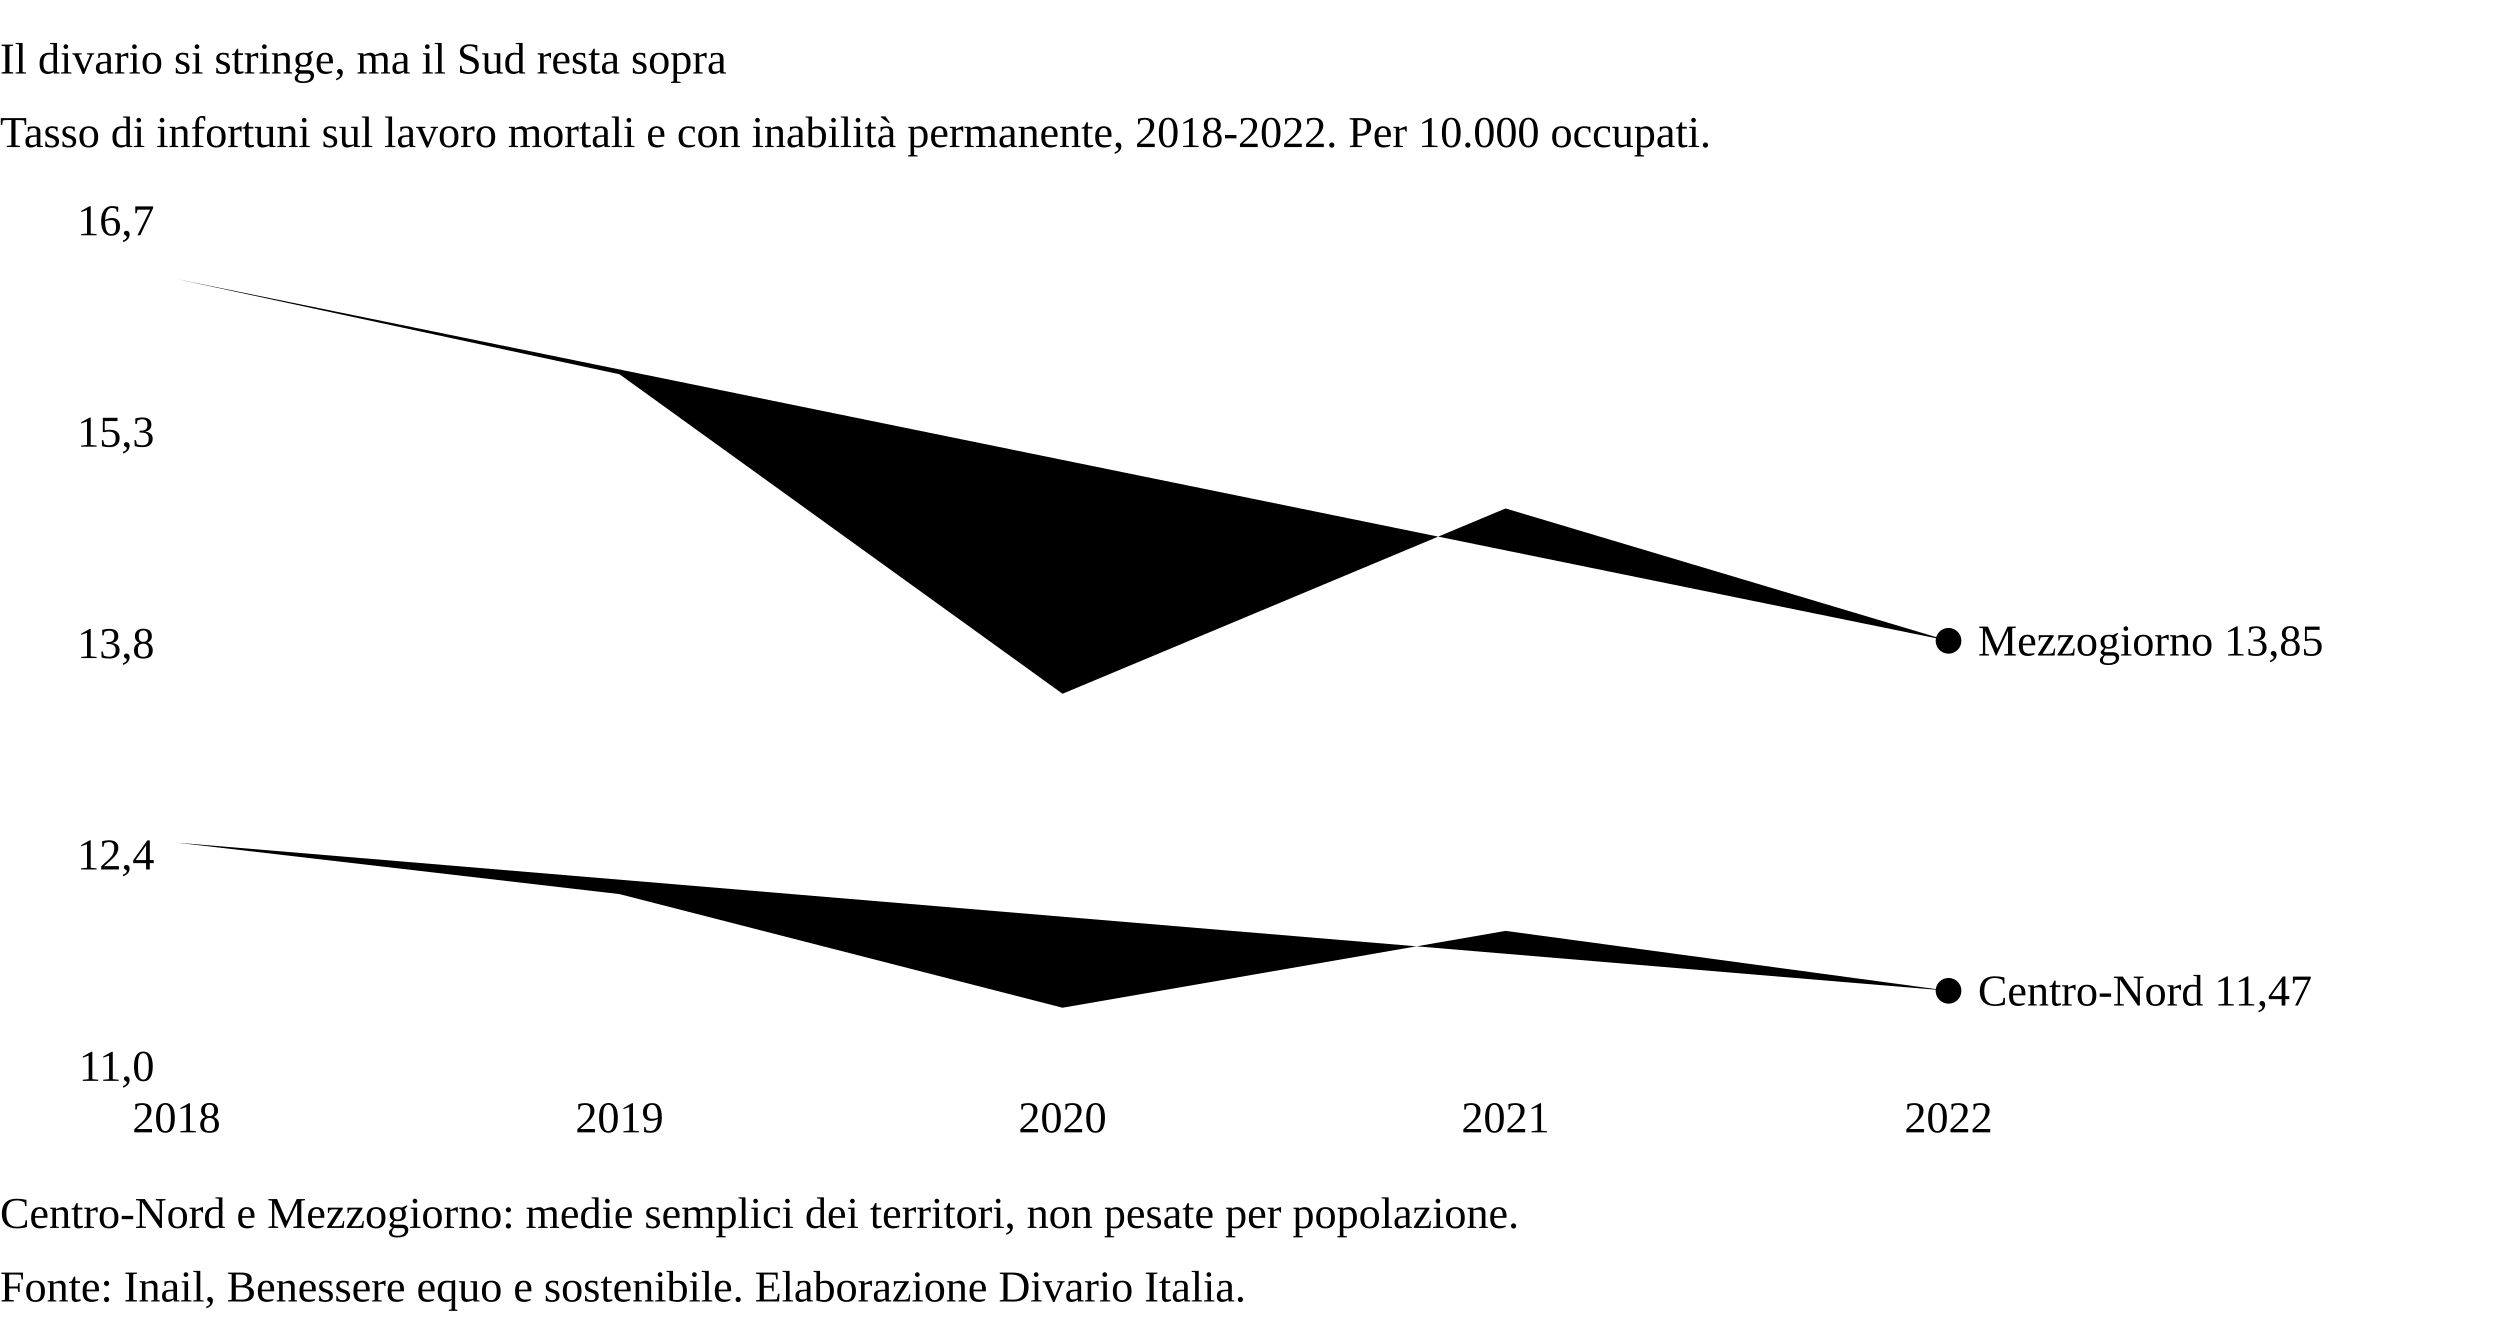
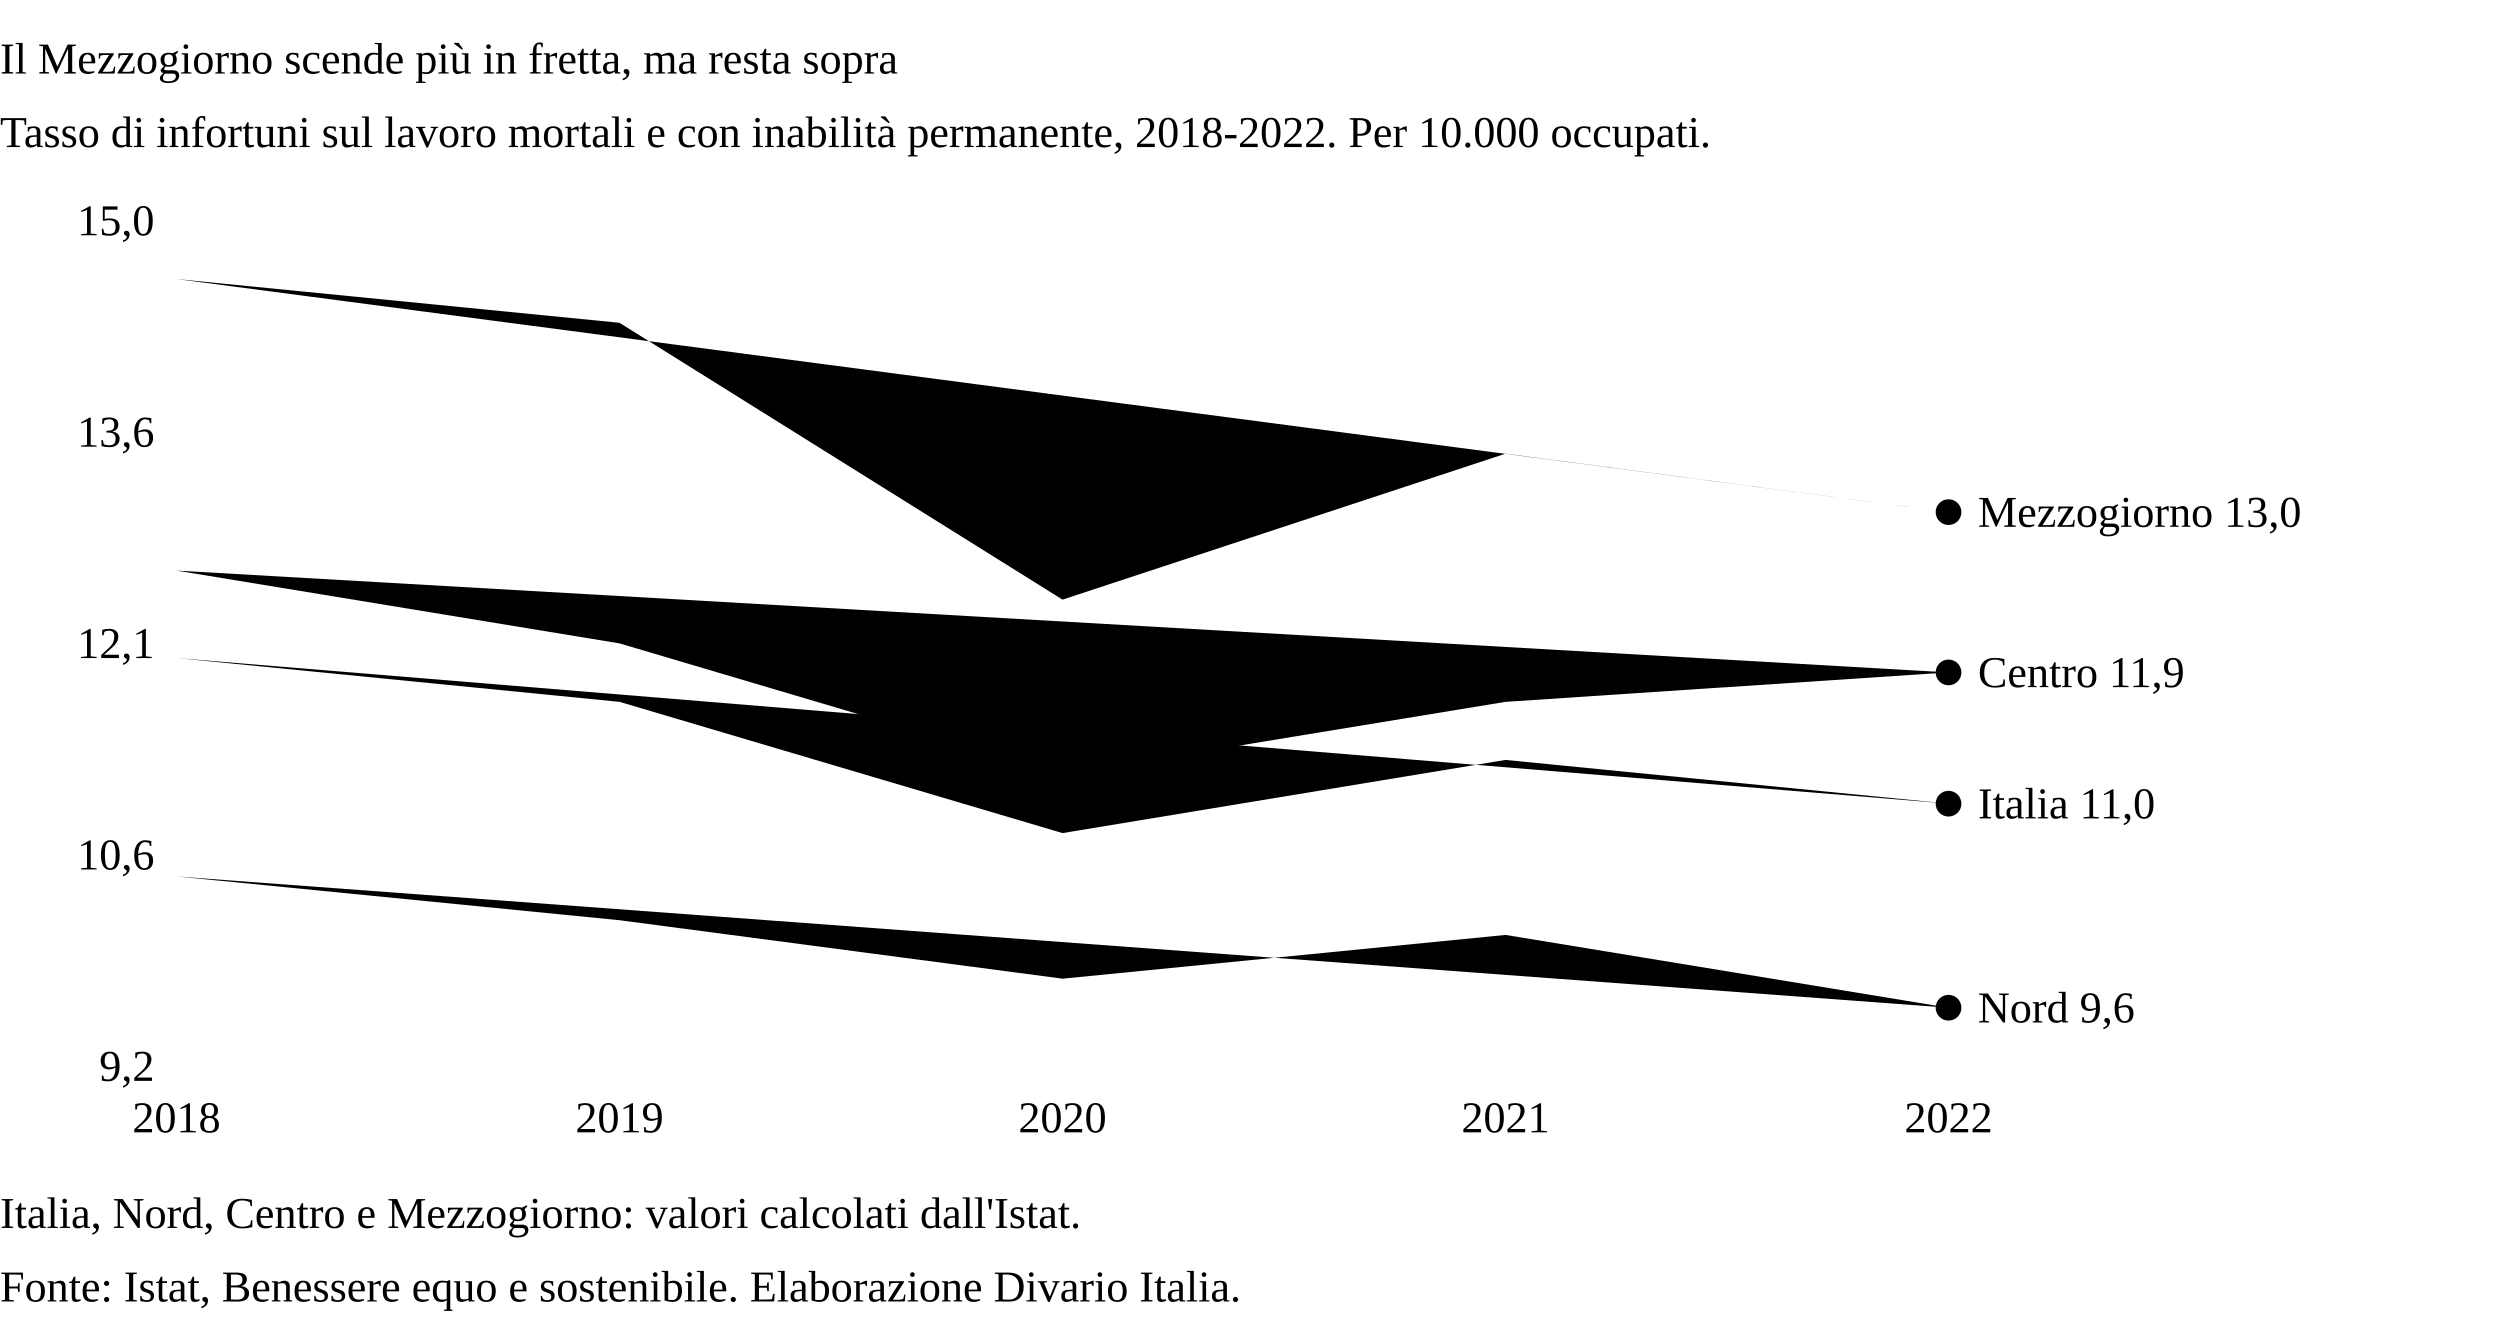
<svg xmlns="http://www.w3.org/2000/svg" class="fig" viewBox="0 0 680 360" role="img" aria-labelledby="fig-serie-2018-2022-t fig-serie-2018-2022-d">
-   <text class="fig__titolo" x="0" y="20">Il divario si stringe, ma il Sud resta sopra</text>
+   <text class="fig__titolo" x="0" y="20">Il Mezzogiorno scende più in fretta, ma resta sopra</text>
  <text class="fig__sotto" x="0" y="40">Tasso di infortuni sul lavoro mortali e con inabilità permanente, 2018-2022. Per 10.000 occupati.</text>
  <line class="fig__griglia" x1="48" y1="290.0" x2="530" y2="290.0" />
-   <text class="fig__asse" x="42" y="294.0" text-anchor="end">11,0</text>
+   <text class="fig__asse" x="42" y="294.0" text-anchor="end">9,2</text>
  <line class="fig__griglia" x1="48" y1="232.5" x2="530" y2="232.5" />
-   <text class="fig__asse" x="42" y="236.5" text-anchor="end">12,4</text>
+   <text class="fig__asse" x="42" y="236.5" text-anchor="end">10,6</text>
  <line class="fig__griglia" x1="48" y1="175.0" x2="530" y2="175.0" />
-   <text class="fig__asse" x="42" y="179.0" text-anchor="end">13,8</text>
+   <text class="fig__asse" x="42" y="179.0" text-anchor="end">12,1</text>
  <line class="fig__griglia" x1="48" y1="117.5" x2="530" y2="117.5" />
-   <text class="fig__asse" x="42" y="121.5" text-anchor="end">15,3</text>
+   <text class="fig__asse" x="42" y="121.5" text-anchor="end">13,6</text>
  <line class="fig__griglia" x1="48" y1="60.0" x2="530" y2="60.0" />
-   <text class="fig__asse" x="42" y="64.0" text-anchor="end">16,7</text>
+   <text class="fig__asse" x="42" y="64.0" text-anchor="end">15,0</text>
  <text class="fig__asse" x="48.0" y="308" text-anchor="middle">2018</text>
  <text class="fig__asse" x="168.5" y="308" text-anchor="middle">2019</text>
  <text class="fig__asse" x="289.0" y="308" text-anchor="middle">2020</text>
  <text class="fig__asse" x="409.5" y="308" text-anchor="middle">2021</text>
  <text class="fig__asse" x="530.0" y="308" text-anchor="middle">2022</text>
-   <polyline class="fig__linea fig__linea--cn" points="48.0,229.2 168.5,243.2 289.0,274.1 409.5,253.2 530.0,269.5" />
-   <circle class="fig__punto fig__punto--cn" cx="530.0" cy="269.5" r="3.5" />
-   <polyline class="fig__linea fig__linea--mz" points="48.0,75.9 168.5,101.8 289.0,188.7 409.5,138.3 530.0,174.3" />
-   <circle class="fig__punto fig__punto--mz" cx="530.0" cy="174.3" r="3.5" />
-   <text class="fig__etichetta fig__etichetta--mz" x="538.0" y="178.3">Mezzogiorno 13,85</text>
-   <text class="fig__etichetta fig__etichetta--cn" x="538.0" y="273.5">Centro-Nord 11,47</text>
-   <text class="fig__nota" x="0" y="334">Centro-Nord e Mezzogiorno: medie semplici dei territori, non pesate per popolazione.</text>
-   <text class="fig__fonte" x="0" y="354">Fonte: Inail, Benessere equo e sostenibile. Elaborazione Divario Italia.</text>
+   <polyline class="fig__linea fig__linea--nord" points="48.0,238.4 168.5,250.3 289.0,266.2 409.5,254.3 530.0,274.1" />
+   <circle class="fig__punto fig__punto--nord" cx="530.0" cy="274.1" r="3.5" />
+   <polyline class="fig__linea fig__linea--centro" points="48.0,155.2 168.5,175.0 289.0,210.7 409.5,190.9 530.0,182.9" />
+   <circle class="fig__punto fig__punto--centro" cx="530.0" cy="182.9" r="3.5" />
+   <polyline class="fig__linea fig__linea--mz" points="48.0,75.9 168.5,87.8 289.0,163.1 409.5,123.4 530.0,139.3" />
+   <circle class="fig__punto fig__punto--mz" cx="530.0" cy="139.3" r="3.5" />
+   <polyline class="fig__linea fig__linea--it" points="48.0,179.0 168.5,190.9 289.0,226.6 409.5,206.7 530.0,218.6" />
+   <circle class="fig__punto fig__punto--it" cx="530.0" cy="218.6" r="3.5" />
+   <text class="fig__etichetta fig__etichetta--mz" x="538.0" y="143.3">Mezzogiorno 13,0</text>
+   <text class="fig__etichetta fig__etichetta--centro" x="538.0" y="186.9">Centro 11,9</text>
+   <text class="fig__etichetta fig__etichetta--it" x="538.0" y="222.6">Italia 11,0</text>
+   <text class="fig__etichetta fig__etichetta--nord" x="538.0" y="278.1">Nord 9,6</text>
+   <text class="fig__nota" x="0" y="334">Italia, Nord, Centro e Mezzogiorno: valori calcolati dall'Istat.</text>
+   <text class="fig__fonte" x="0" y="354">Fonte: Istat, Benessere equo e sostenibile. Elaborazione Divario Italia.</text>
</svg>
